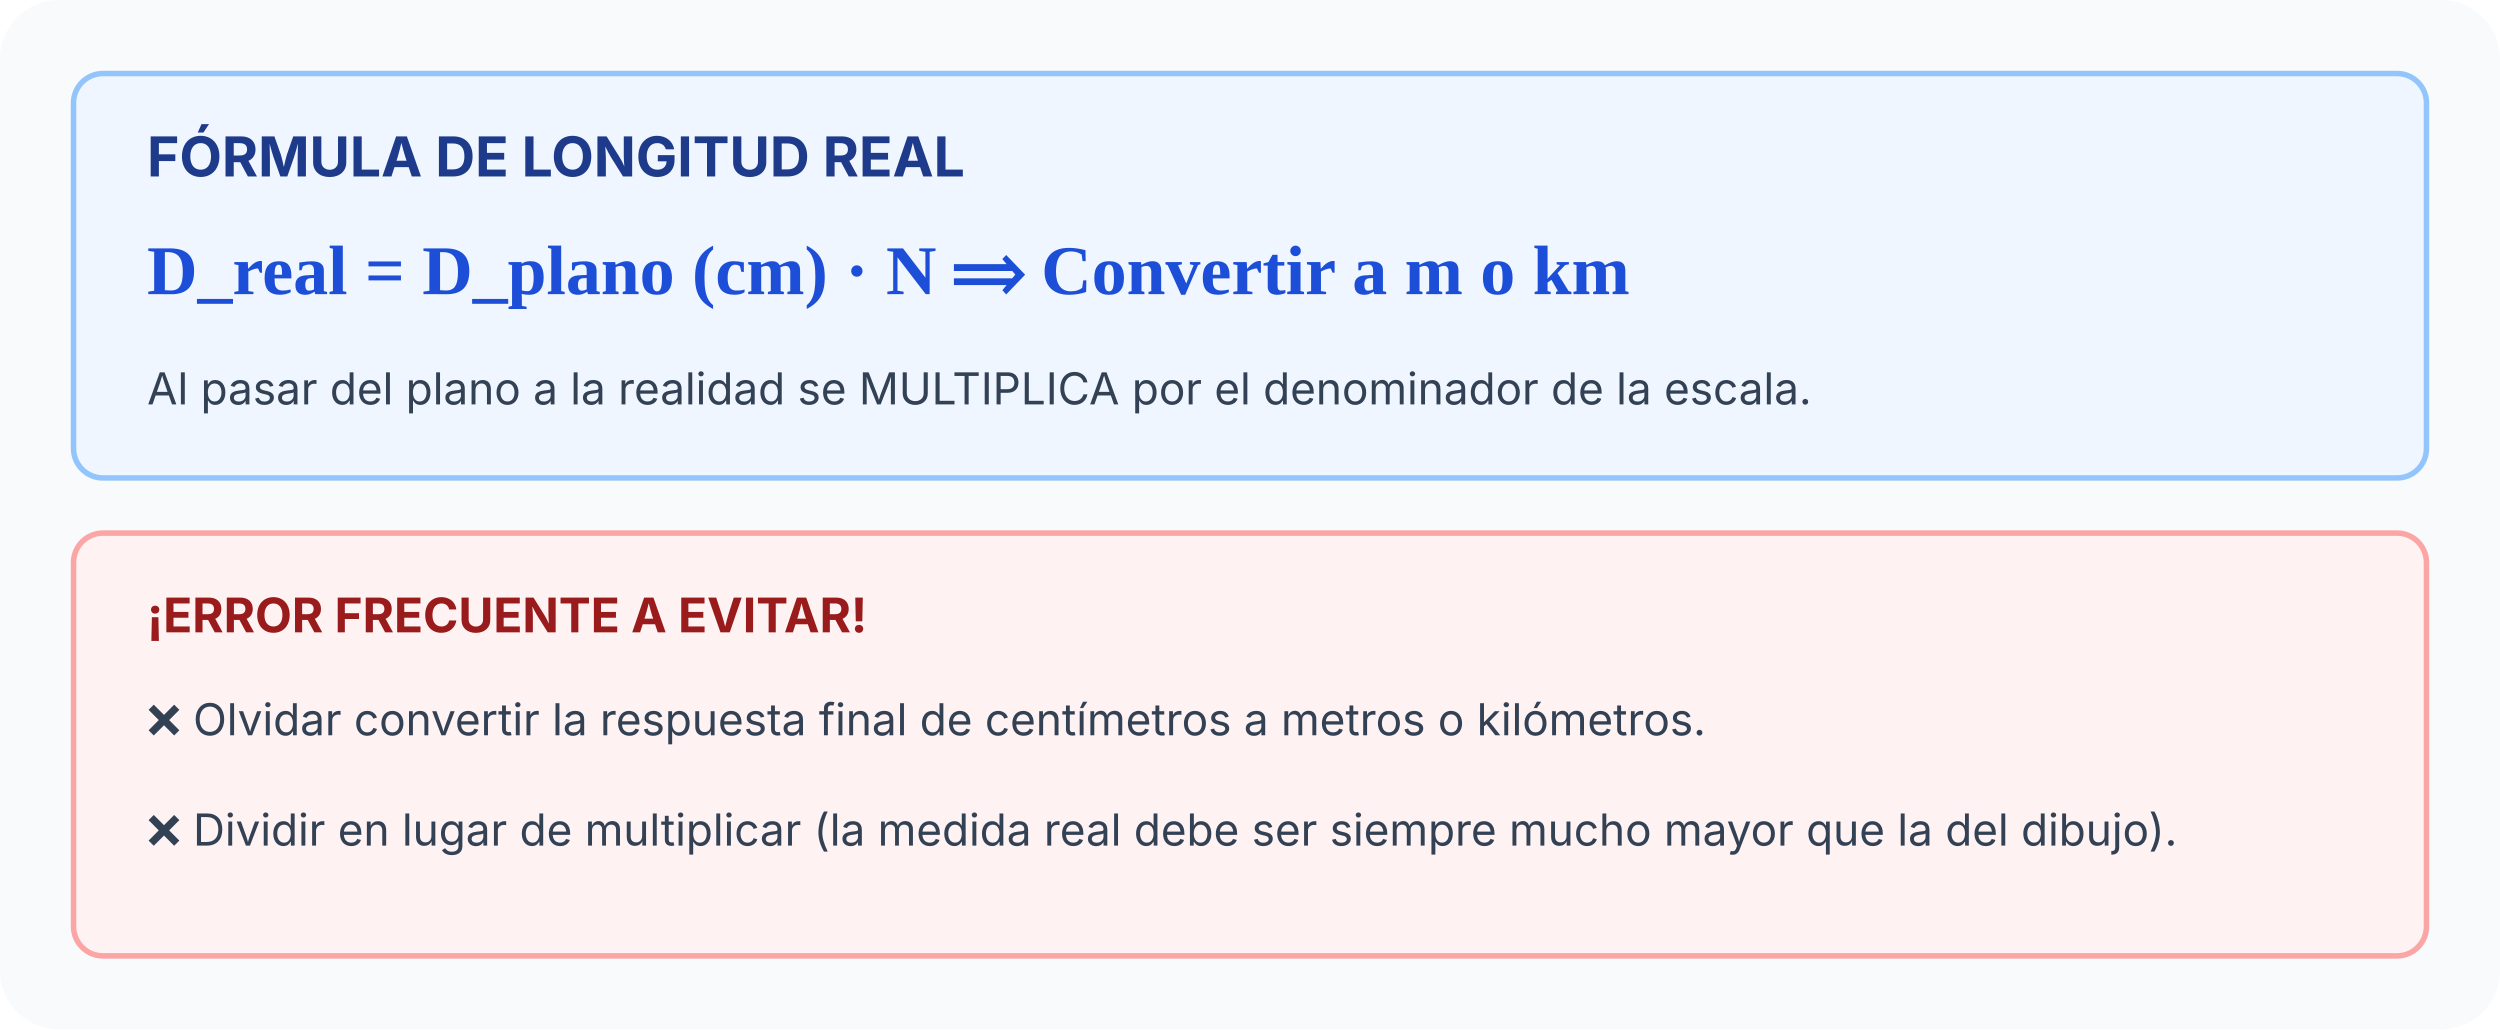
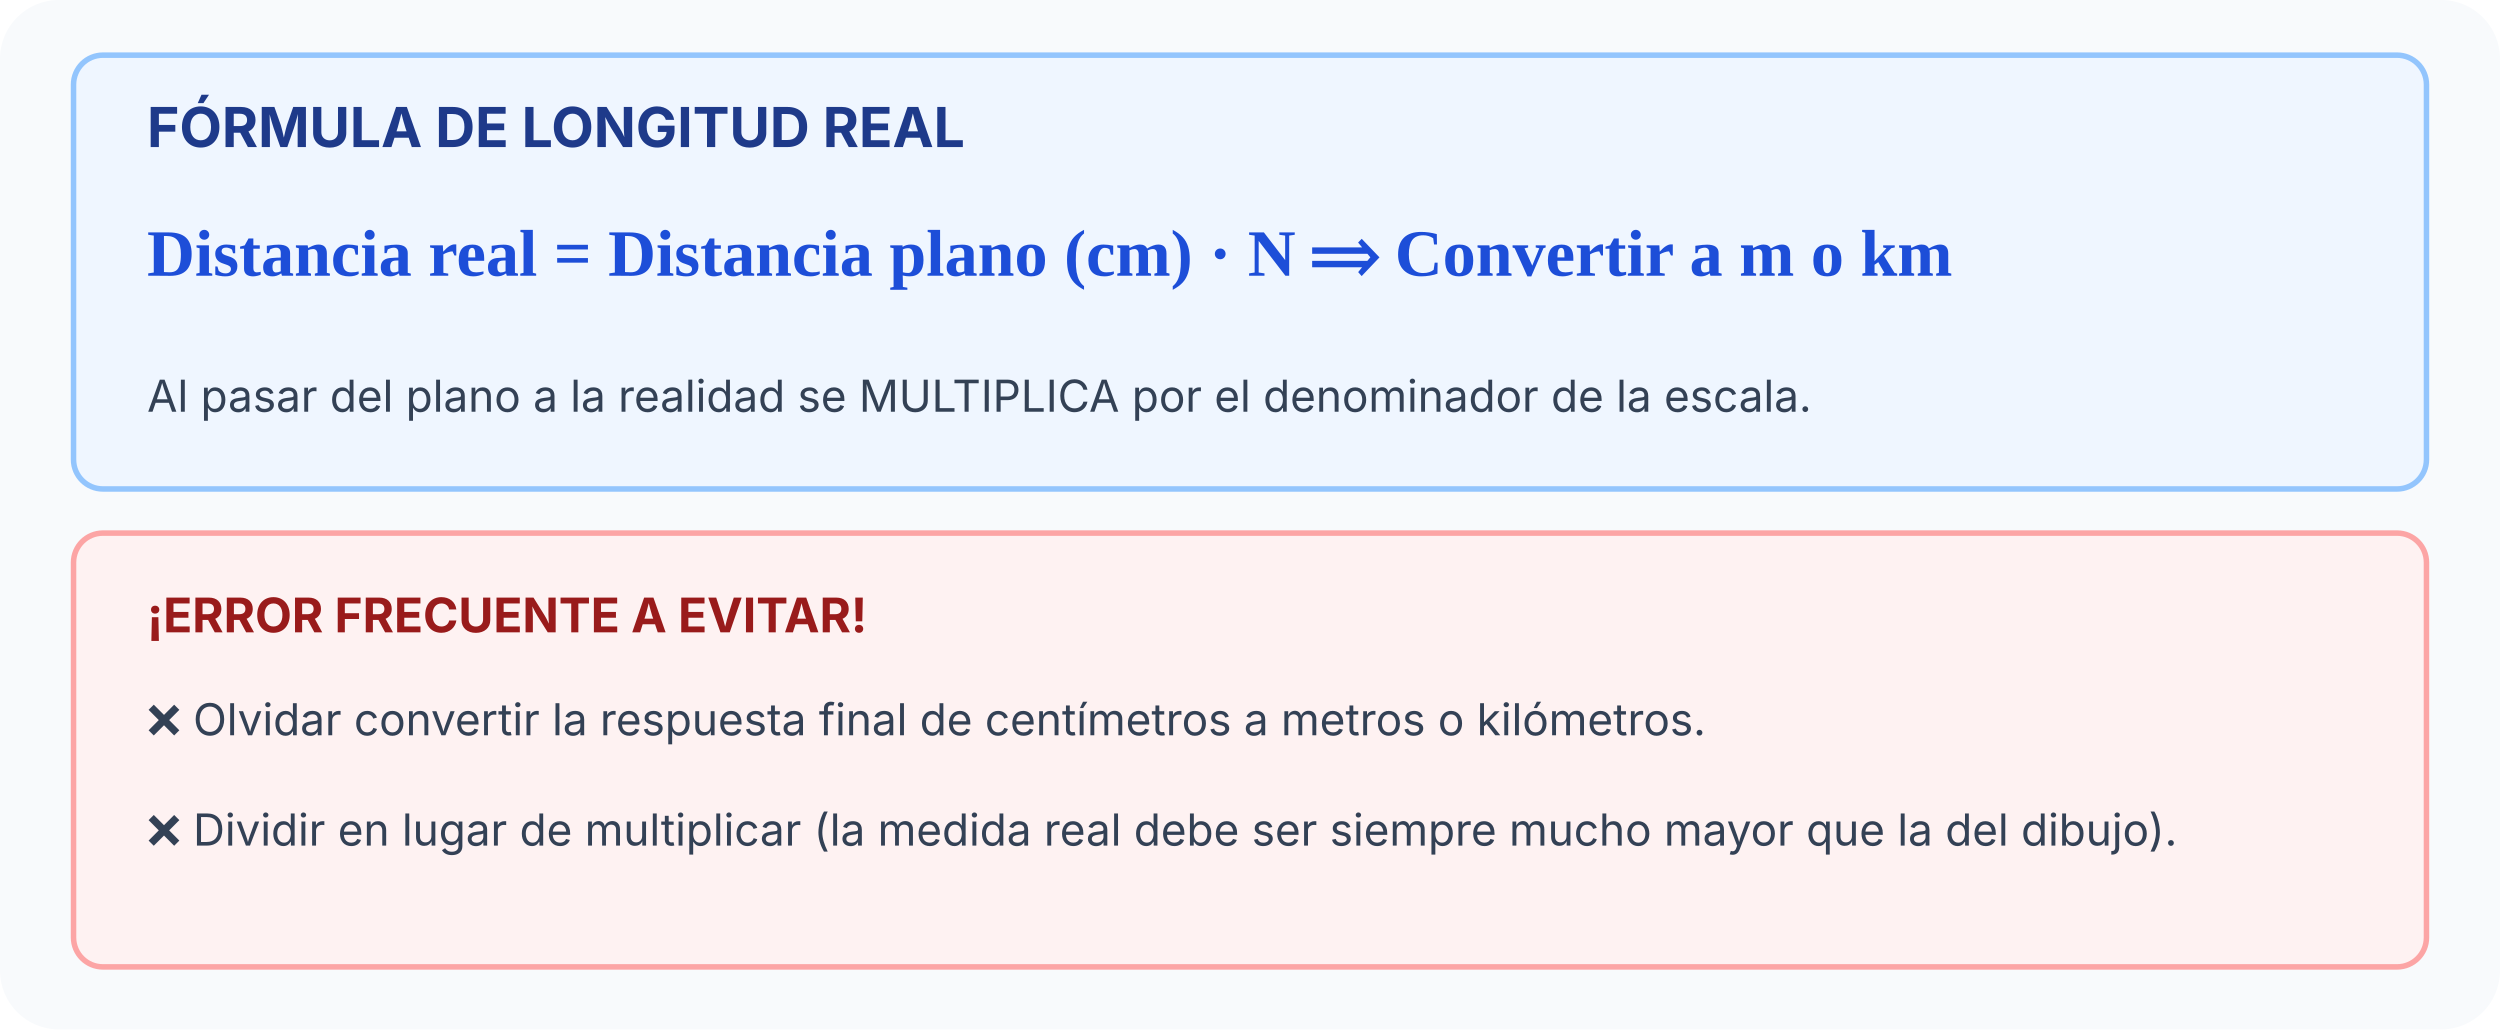
<svg xmlns="http://www.w3.org/2000/svg" viewBox="0 0 680 280" width="100%" height="100%">
  <defs>
    <style>
      .bg { fill: #f8fafc; }
      .rule-box { fill: #eff6ff; stroke: #93c5fd; stroke-width: 1.5; rx: 8; }
      .err-box { fill: #fef2f2; stroke: #fca5a5; stroke-width: 1.5; rx: 8; }
      .title { font-family: system-ui, -apple-system, sans-serif; font-size: 15px; font-weight: 700; fill: #1e3a8a; }
-       .formula { font-family: "Cambria Math", "Times New Roman", serif; font-size: 19px; font-weight: bold; fill: #1d4ed8; }
+       .formula { font-family: "Cambria Math", "Times New Roman", serif; font-size: 18px; font-weight: bold; fill: #1d4ed8; }
      .err-text { font-family: system-ui, -apple-system, sans-serif; font-size: 13px; font-weight: bold; fill: #991b1b; }
      .desc { font-family: system-ui, -apple-system, sans-serif; font-size: 12px; fill: #334155; }
    </style>
  </defs>
  <rect width="680" height="280" class="bg" rx="16" />
-   <rect x="20" y="20" width="640" height="110" class="rule-box" />
-   <text x="40" y="48" class="title">FÓRMULA DE LONGITUD REAL</text>
-   <text x="40" y="80" class="formula">D_real = D_plano (cm) · N   ⟹   Convertir a m o km</text>
-   <text x="40" y="110" class="desc">Al pasar del plano a la realidad se MULTIPLICA por el denominador de la escala.</text>
-   <rect x="20" y="145" width="640" height="115" class="err-box" />
+   <rect x="20" y="15" width="640" height="118" class="rule-box" />
+   <text x="40" y="40" class="title">FÓRMULA DE LONGITUD REAL</text>
+   <text x="40" y="75" class="formula">Distancia real = Distancia plano (cm) · N   ⟹   Convertir a m o km</text>
+   <text x="40" y="112" class="desc">Al pasar del plano a la realidad se MULTIPLICA por el denominador de la escala.</text>
+   <rect x="20" y="145" width="640" height="118" class="err-box" />
  <text x="40" y="172" class="err-text">¡ERROR FRECUENTE A EVITAR!</text>
  <text x="40" y="200" class="desc">❌ Olvidar convertir la respuesta final de centímetros a metros o kilómetros.</text>
  <text x="40" y="230" class="desc">❌ Dividir en lugar de multiplicar (la medida real debe ser siempre mucho mayor que la del dibujo).</text>
</svg>
